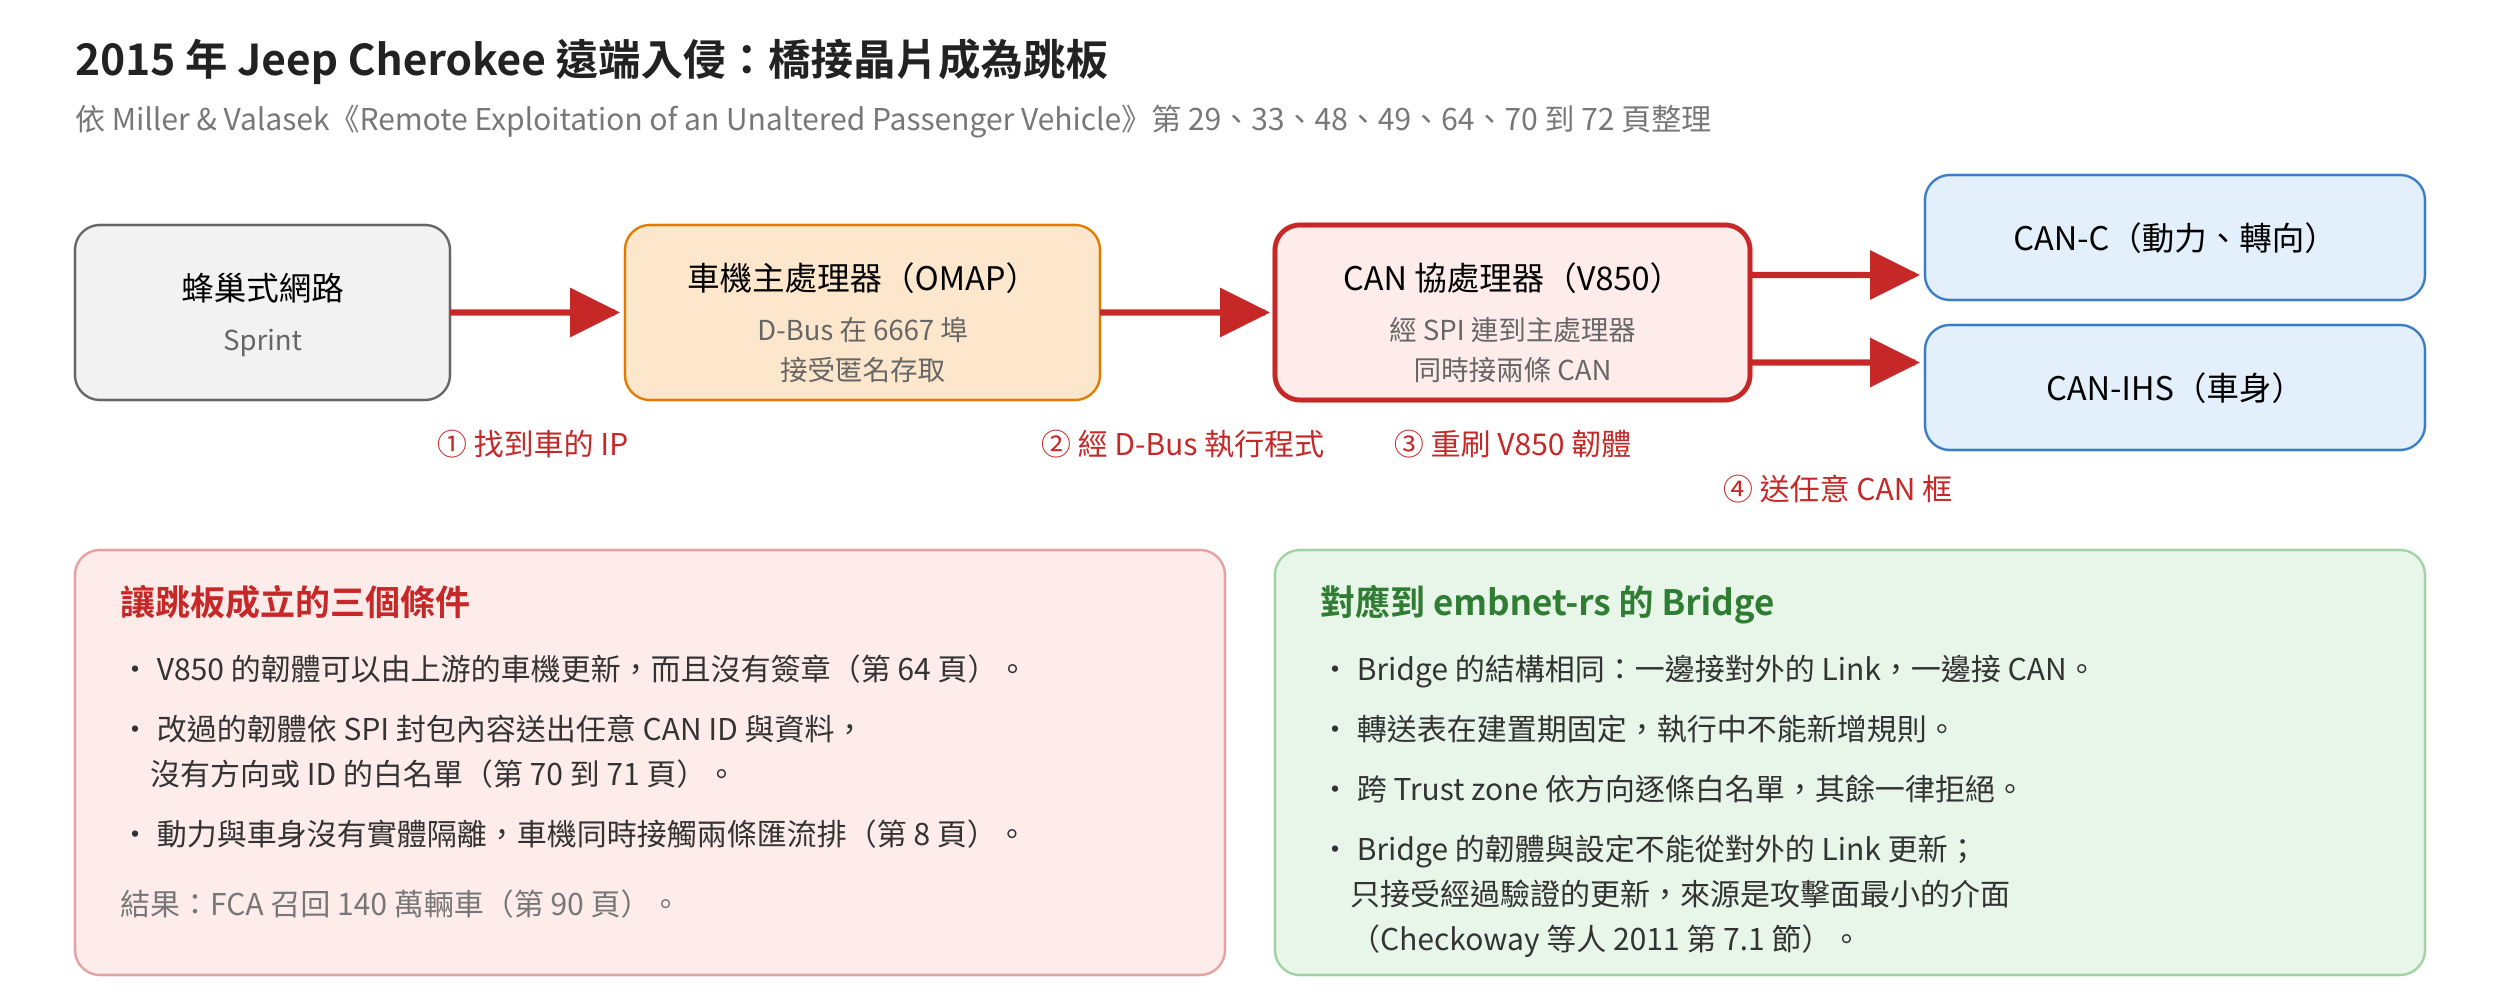
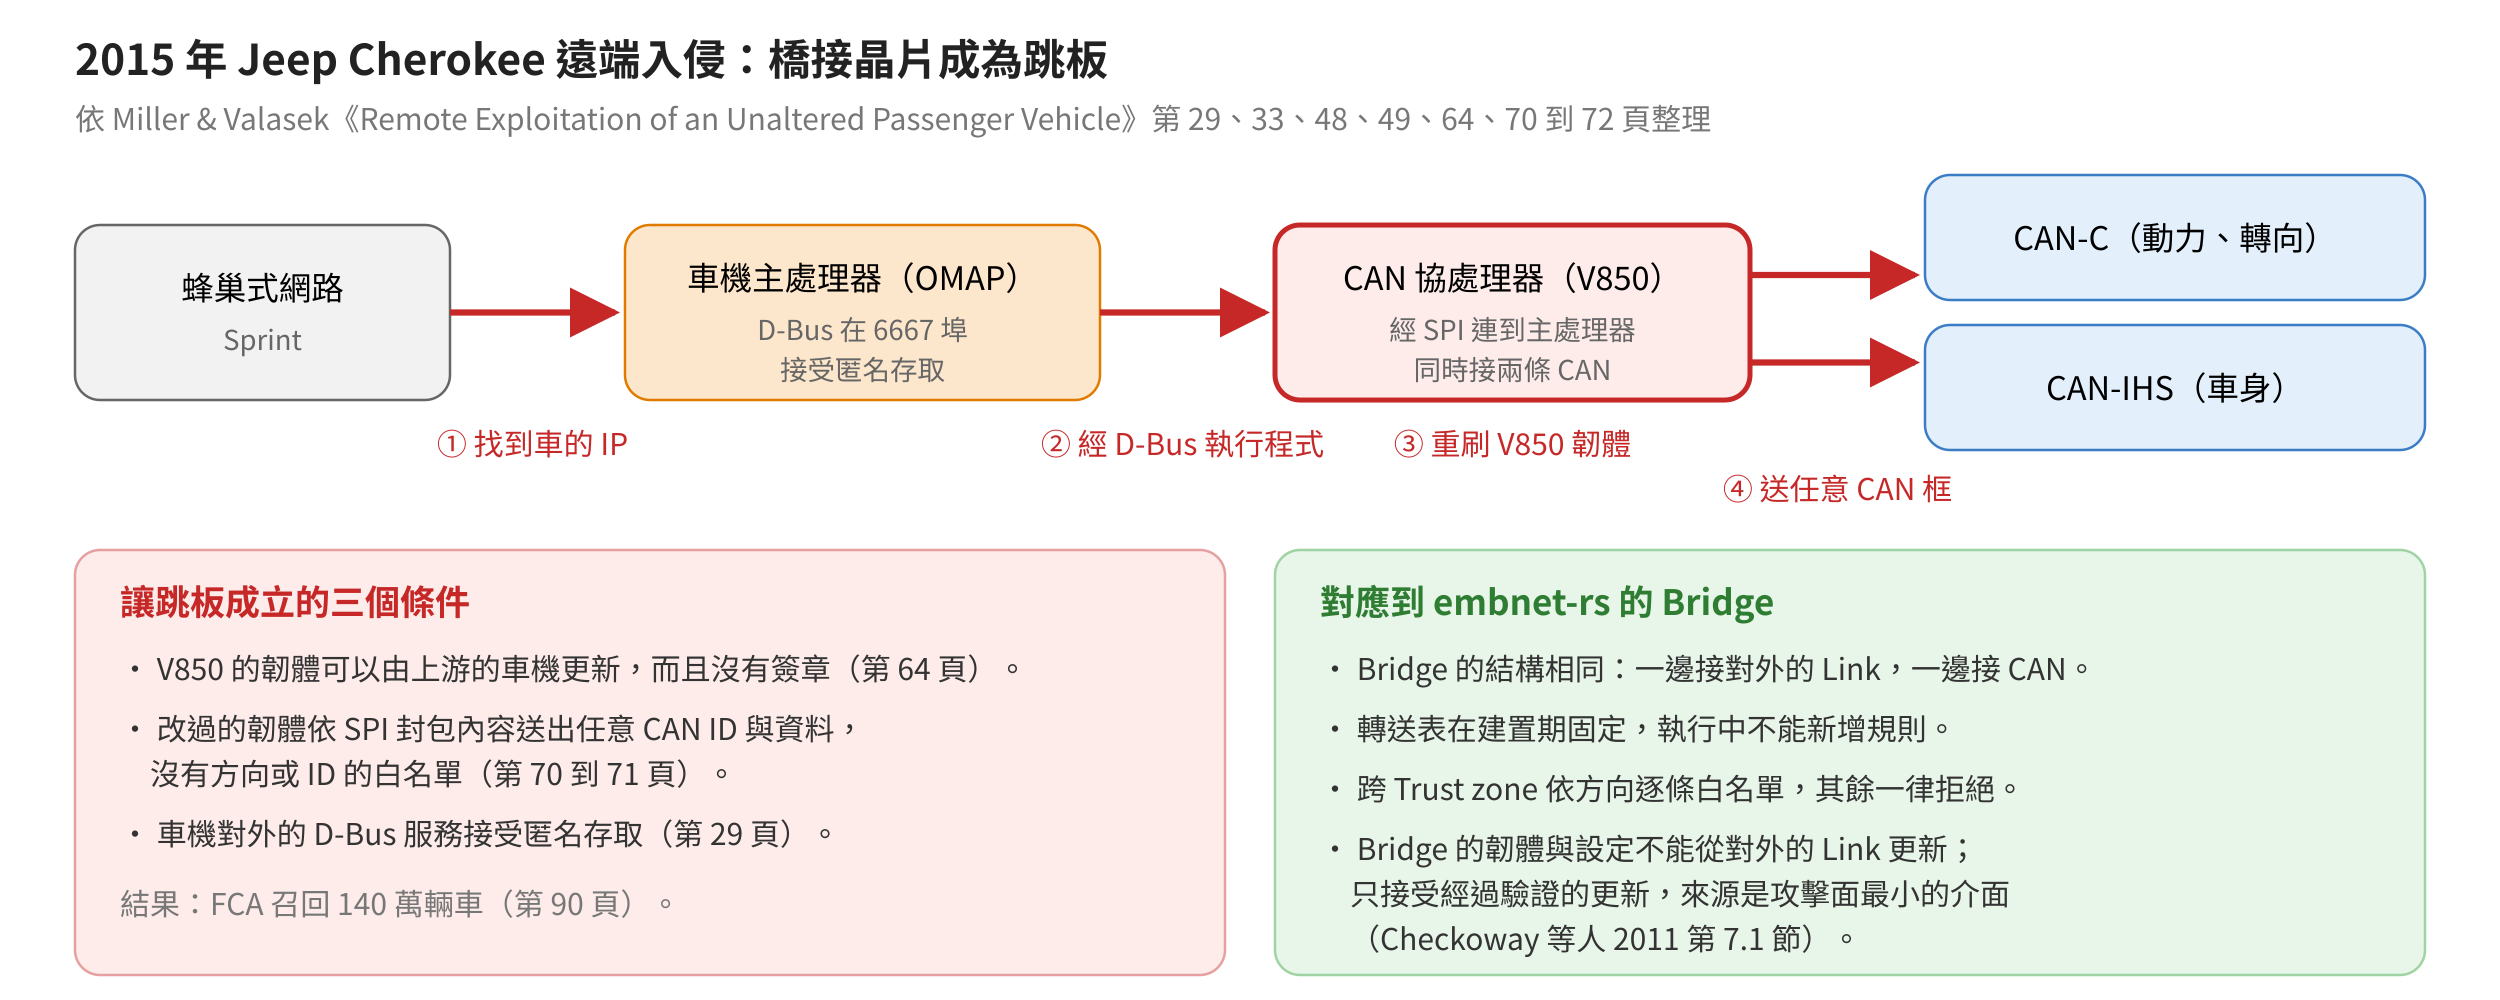
<svg xmlns="http://www.w3.org/2000/svg" viewBox="0 0 1000 400" width="1000" height="400" font-family="'Noto Sans CJK TC','PingFang TC','Microsoft JhengHei',sans-serif">
  <rect width="1000" height="400" fill="#ffffff" />
  <defs>
    <marker id="jp" viewBox="0 0 10 10" refX="9" refY="5" markerWidth="8" markerHeight="8" orient="auto-start-reverse">
      <path d="M0,0 L10,5 L0,10 z" fill="#c62828" />
    </marker>
  </defs>
  <text x="30" y="30" font-size="17" font-weight="bold" fill="#222">2015 年 Jeep Cherokee 遠端入侵：橋接晶片成為跳板</text>
  <text x="30" y="52" font-size="12" fill="#777">依 Miller &amp; Valasek《Remote Exploitation of an Unaltered Passenger Vehicle》第 29、33、48、49、64、70 到 72 頁整理</text>
  <g font-size="13" text-anchor="middle">
    <rect x="30" y="90" width="150" height="70" rx="10" fill="#f2f2f2" stroke="#666" />
    <text x="105" y="120">蜂巢式網路</text>
    <text x="105" y="140" font-size="11" fill="#666">Sprint</text>
    <rect x="250" y="90" width="190" height="70" rx="10" fill="#fde7cc" stroke="#e07b00" />
    <text x="345" y="116">車機主處理器（OMAP）</text>
    <text x="345" y="136" font-size="11" fill="#666">D-Bus 在 6667 埠</text>
    <text x="345" y="152" font-size="11" fill="#666">接受匿名存取</text>
    <rect x="510" y="90" width="190" height="70" rx="10" fill="#fdecea" stroke="#c62828" stroke-width="2" />
    <text x="605" y="116">CAN 協處理器（V850）</text>
    <text x="605" y="136" font-size="11" fill="#666">經 SPI 連到主處理器</text>
    <text x="605" y="152" font-size="11" fill="#666">同時接兩條 CAN</text>
    <rect x="770" y="70" width="200" height="50" rx="10" fill="#e3f0fb" stroke="#3b7dc4" />
    <text x="870" y="100">CAN-C（動力、轉向）</text>
    <rect x="770" y="130" width="200" height="50" rx="10" fill="#e3f0fb" stroke="#3b7dc4" />
    <text x="870" y="160">CAN-IHS（車身）</text>
  </g>
  <g stroke="#c62828" stroke-width="2.5" fill="none" marker-end="url(#jp)">
    <path d="M180,125 H246" />
    <path d="M440,125 H506" />
    <path d="M700,110 H766" />
    <path d="M700,145 H766" />
  </g>
  <g font-size="12" fill="#c62828" text-anchor="middle">
    <text x="213" y="182">① 找到車的 IP</text>
    <text x="473" y="182">② 經 D-Bus 執行程式</text>
    <text x="605" y="182">③ 重刷 V850 韌體</text>
    <text x="735" y="200">④ 送任意 CAN 框</text>
  </g>
  <rect x="30" y="220" width="460" height="170" rx="10" fill="#fdecea" stroke="#e5a0a0" />
  <text x="48" y="246" font-size="14" font-weight="bold" fill="#c62828">讓跳板成立的三個條件</text>
  <g font-size="12" fill="#333">
    <text x="48" y="272">• V850 的韌體可以由上游的車機更新，而且沒有簽章（第 64 頁）。</text>
    <text x="48" y="296">• 改過的韌體依 SPI 封包內容送出任意 CAN ID 與資料，</text>
    <text x="60" y="314">沒有方向或 ID 的白名單（第 70 到 71 頁）。</text>
-     <text x="48" y="338">• 動力與車身沒有實體隔離，車機同時接觸兩條匯流排（第 8 頁）。</text>
+     <text x="48" y="338">• 車機對外的 D-Bus 服務接受匿名存取（第 29 頁）。</text>
    <text x="48" y="366" fill="#777">結果：FCA 召回 140 萬輛車（第 90 頁）。</text>
  </g>
  <rect x="510" y="220" width="460" height="170" rx="10" fill="#e8f5e9" stroke="#9fd3a3" />
  <text x="528" y="246" font-size="14" font-weight="bold" fill="#2e7d32">對應到 embnet-rs 的 Bridge</text>
  <g font-size="12" fill="#333">
    <text x="528" y="272">• Bridge 的結構相同：一邊接對外的 Link，一邊接 CAN。</text>
    <text x="528" y="296">• 轉送表在建置期固定，執行中不能新增規則。</text>
    <text x="528" y="320">• 跨 Trust zone 依方向逐條白名單，其餘一律拒絕。</text>
    <text x="528" y="344">• Bridge 的韌體與設定不能從對外的 Link 更新；</text>
    <text x="540" y="362">只接受經過驗證的更新，來源是攻擊面最小的介面</text>
    <text x="540" y="380">（Checkoway 等人 2011 第 7.1 節）。</text>
  </g>
</svg>
